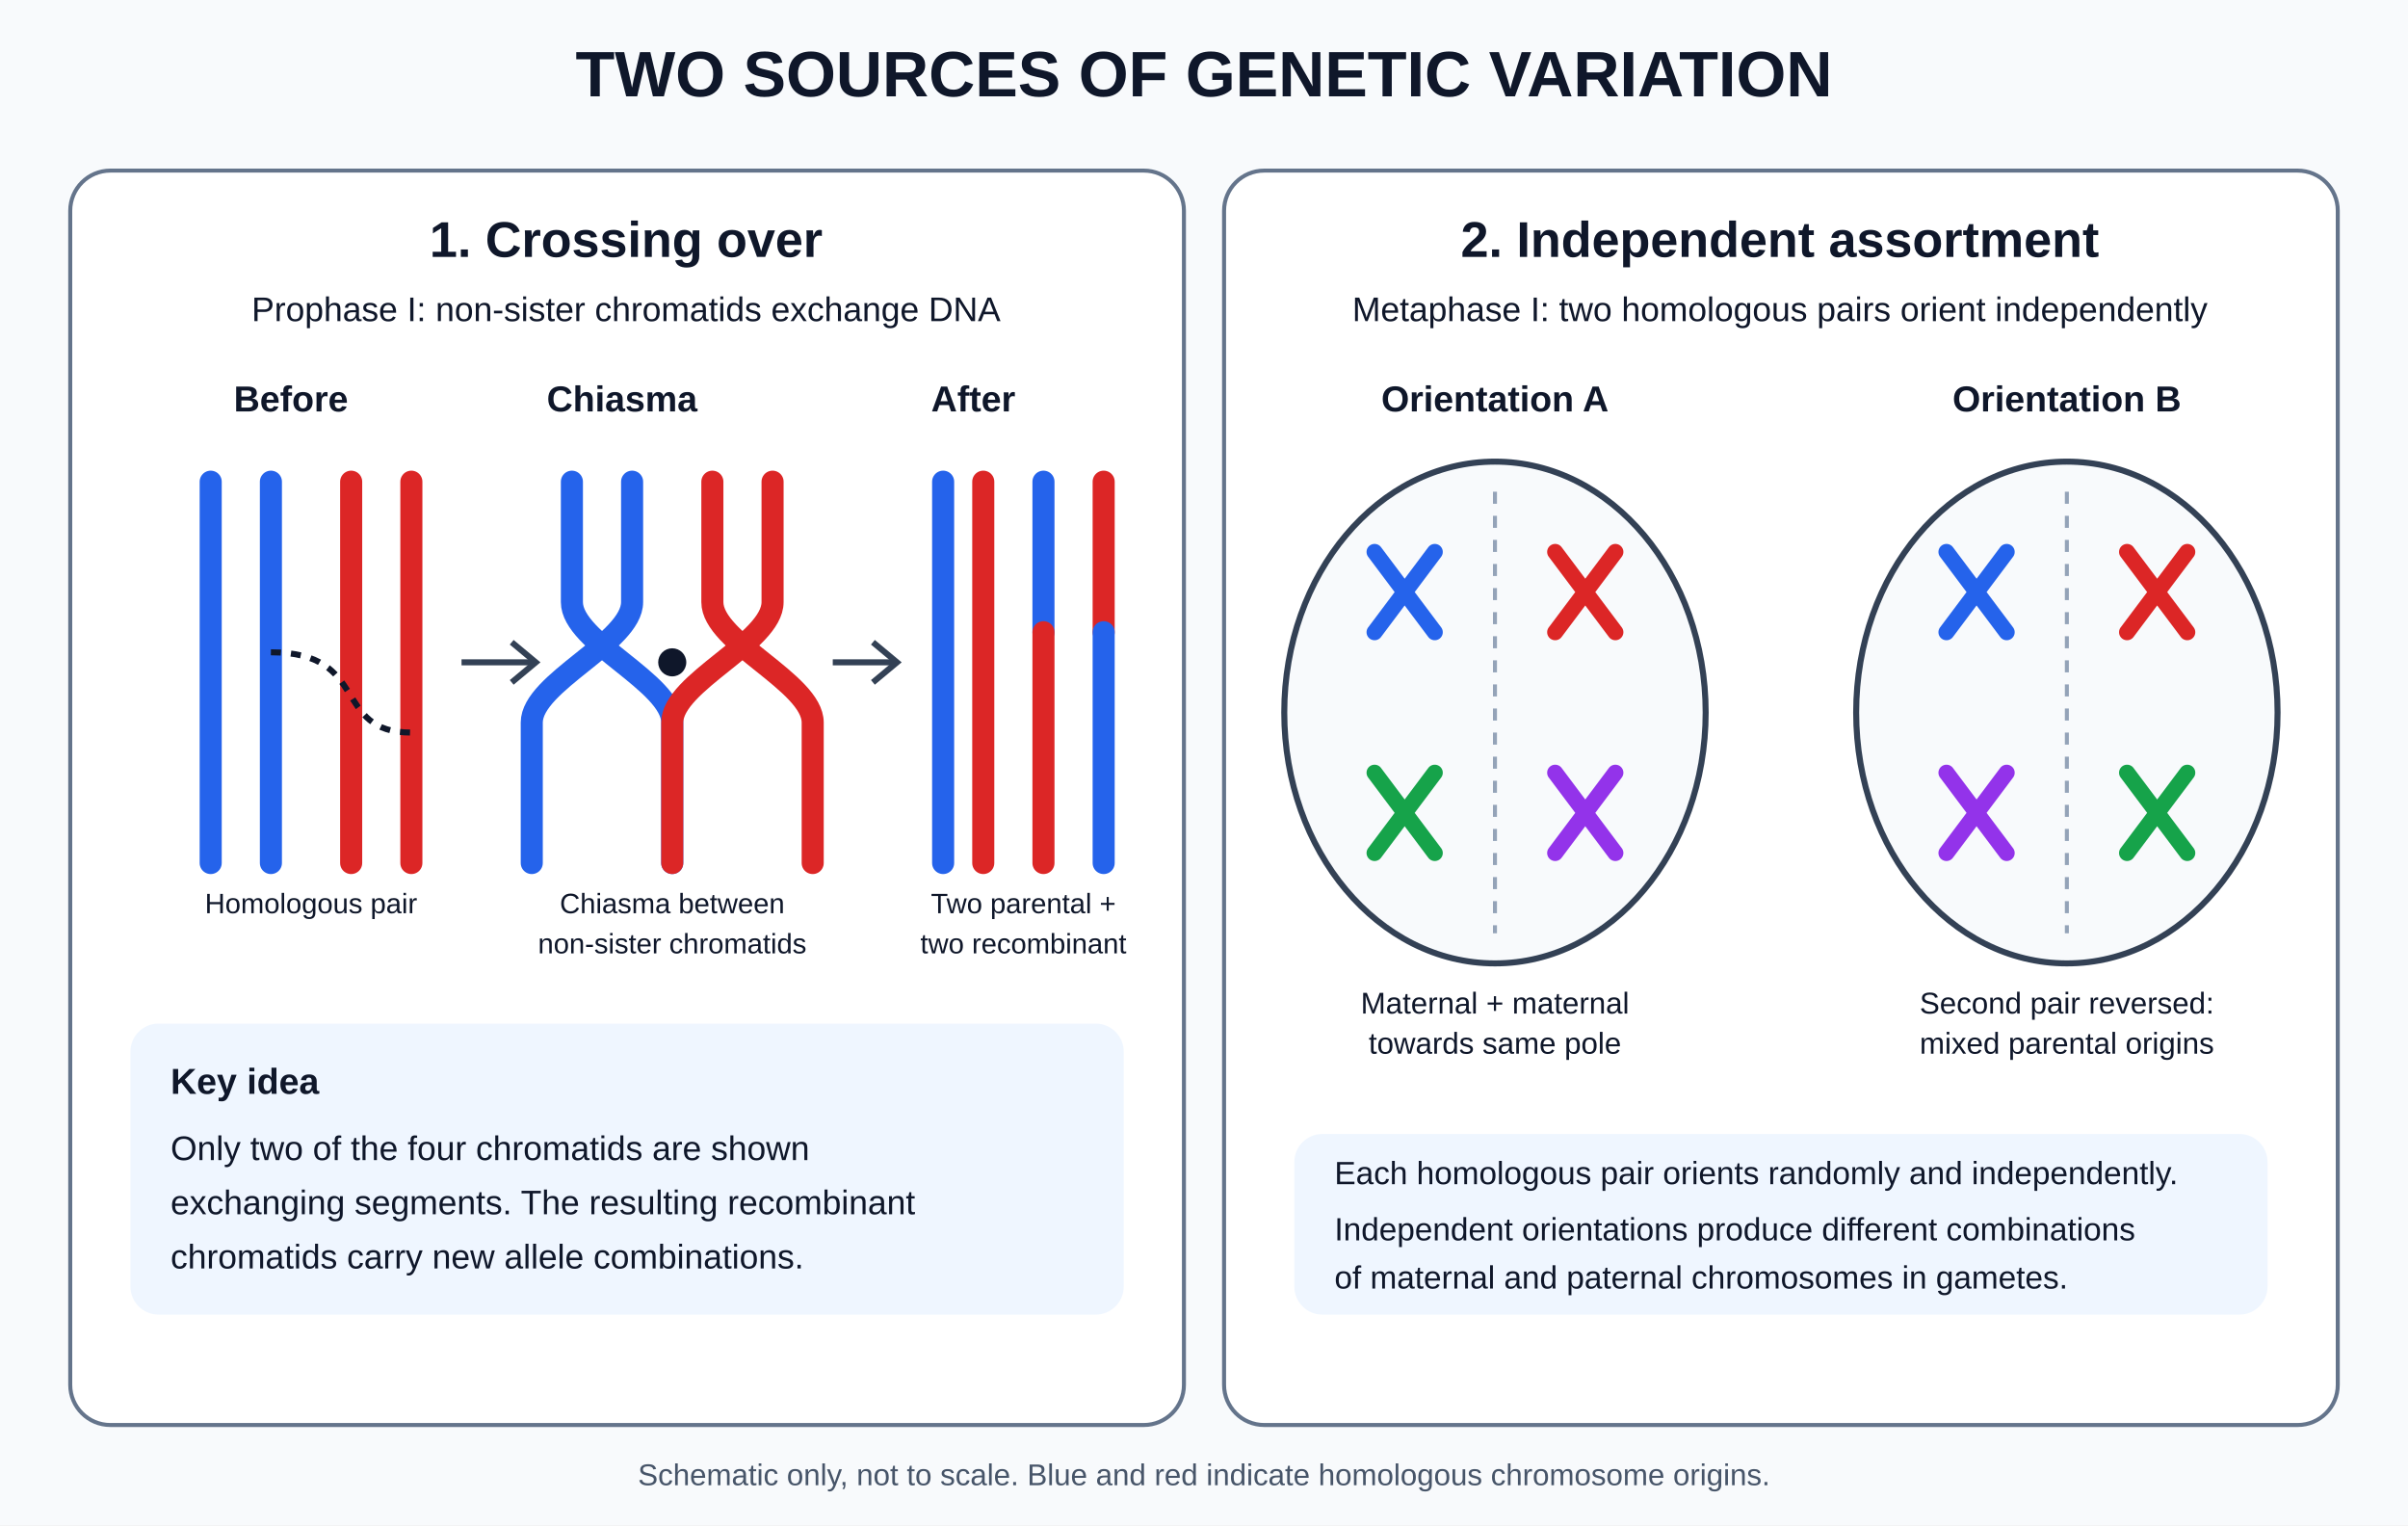
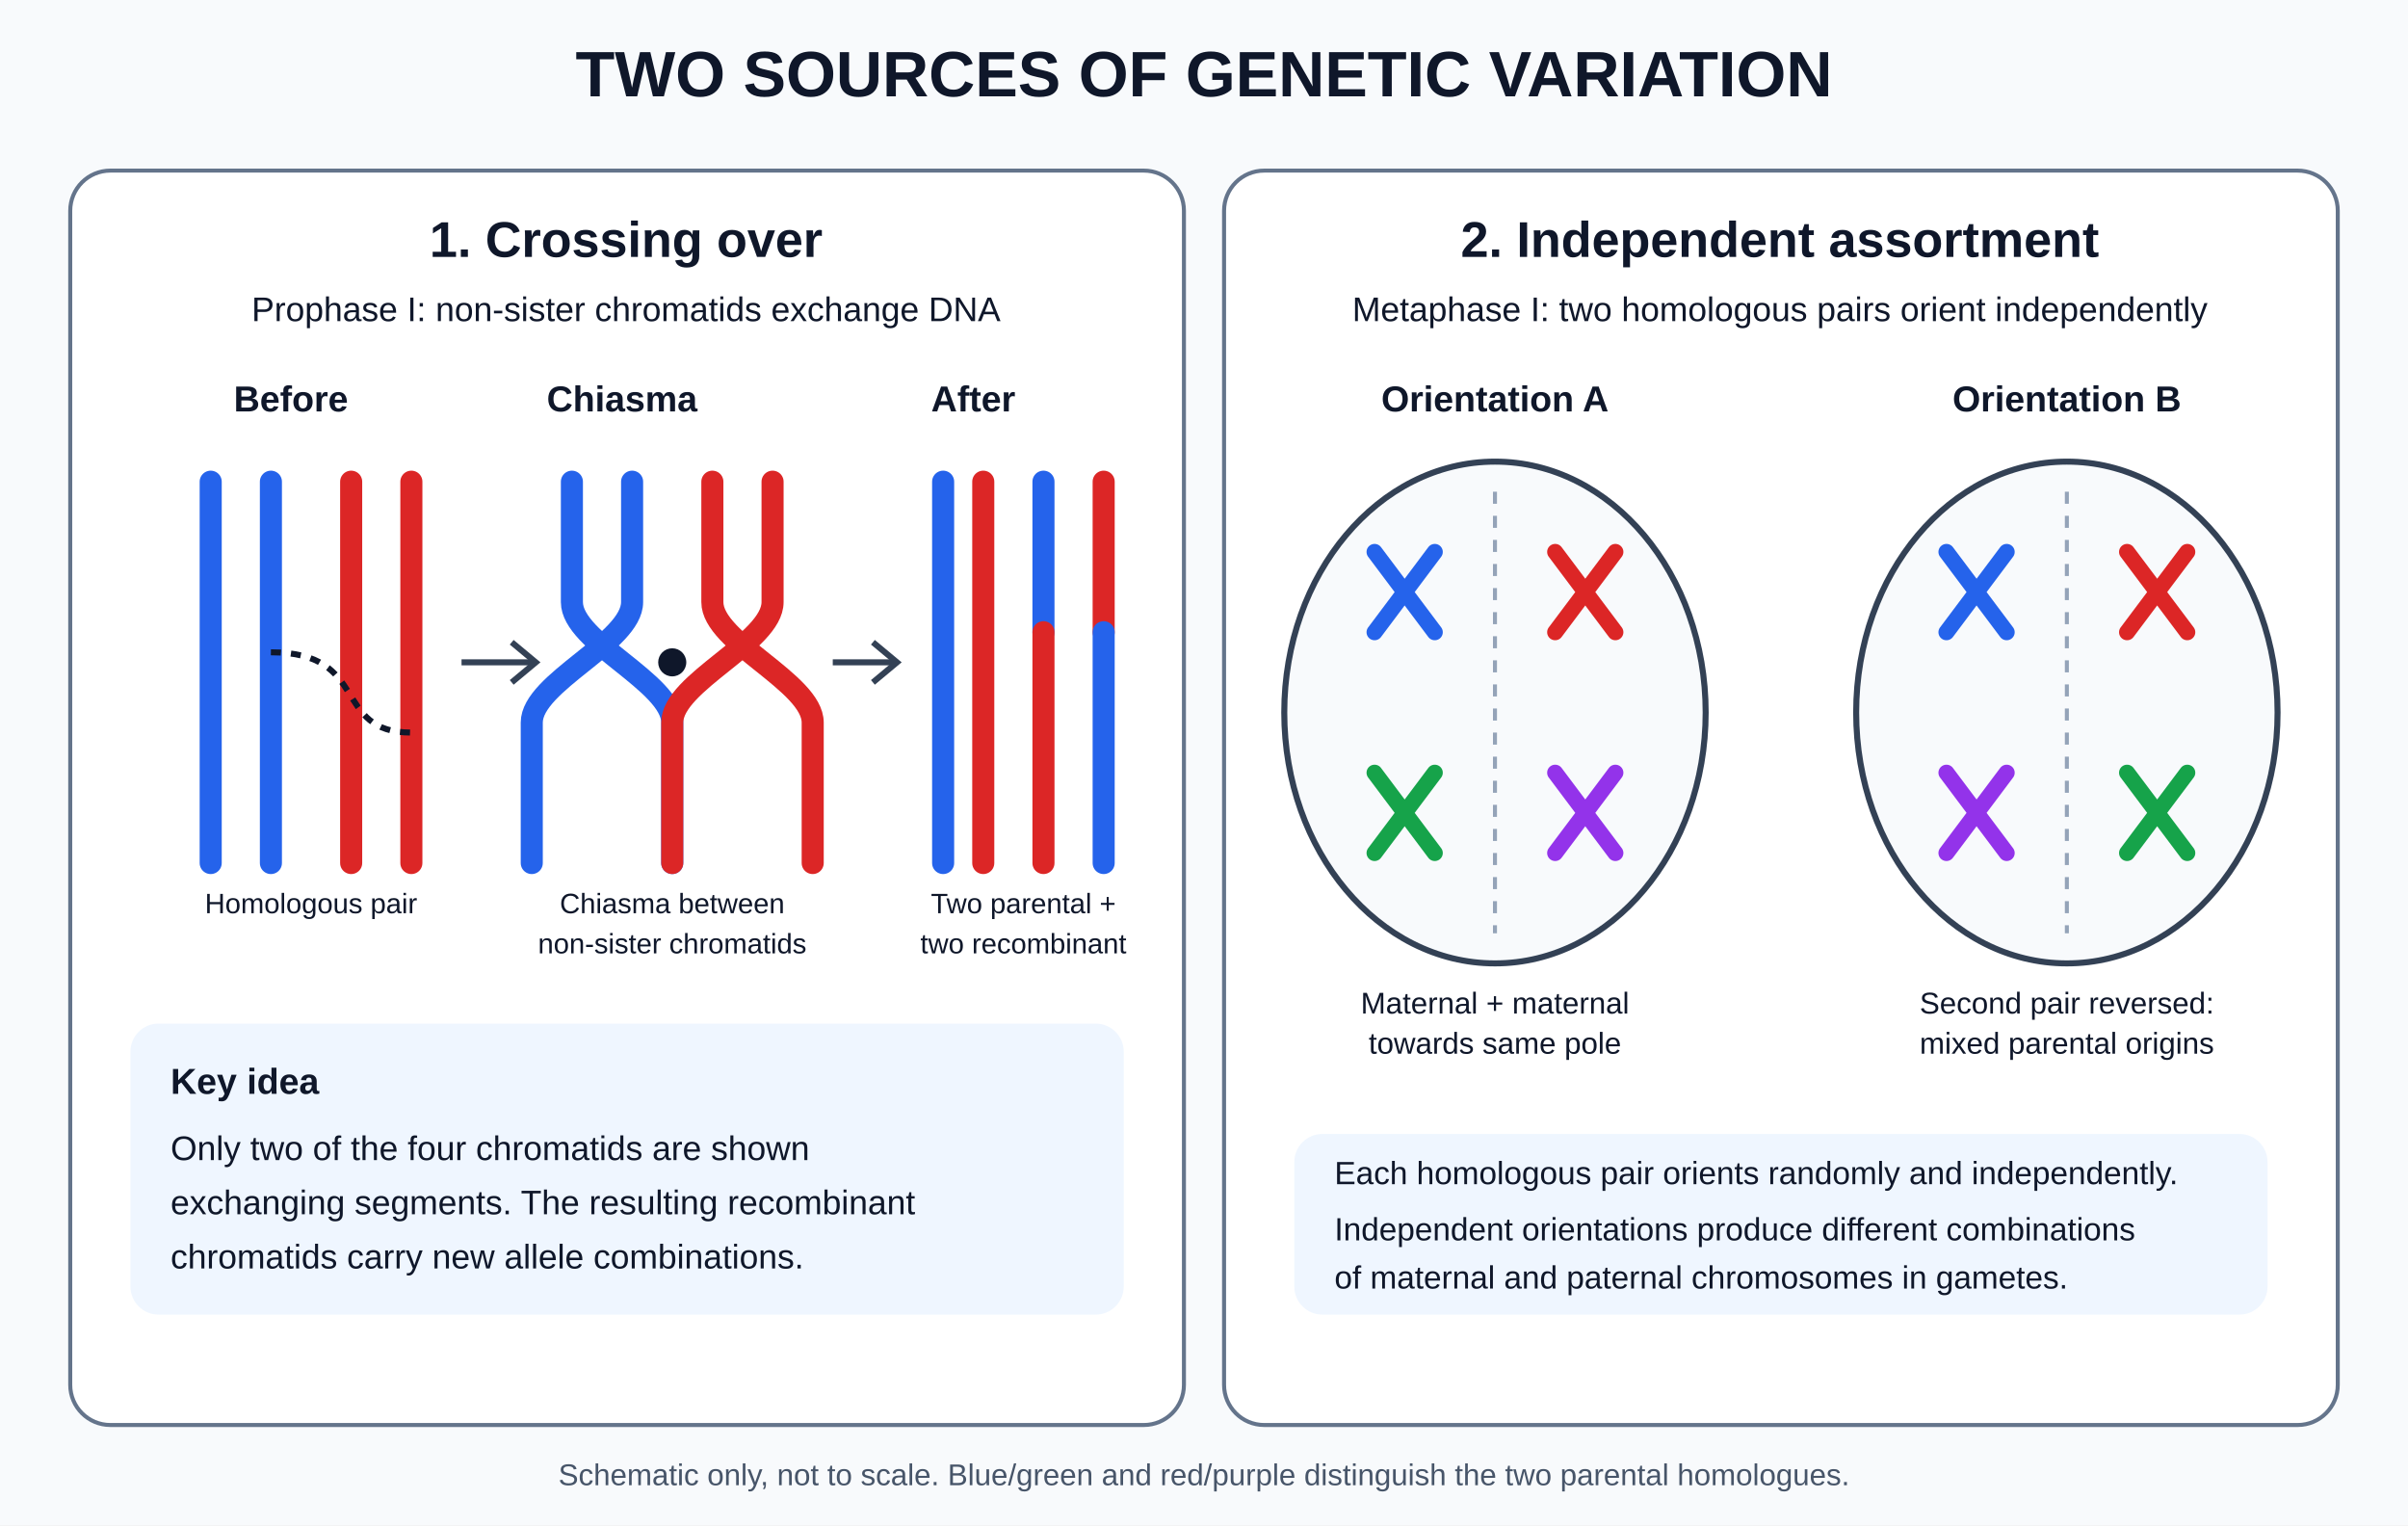
<svg xmlns="http://www.w3.org/2000/svg" width="1200" height="760" viewBox="0 0 1200 760" role="img" aria-labelledby="title desc">
  <rect width="1200" height="760" fill="#f8fafc" />
  <text x="600" y="48" text-anchor="middle" font-family="Arial" font-size="32" font-weight="bold" fill="#0f172a">TWO SOURCES OF GENETIC VARIATION</text>
  <g font-family="Arial" fill="#0f172a">
    <rect x="35" y="85" width="555" height="625" rx="20" fill="#fff" stroke="#64748b" stroke-width="2" />
    <text x="312" y="128" text-anchor="middle" font-size="25" font-weight="bold">1. Crossing over</text>
    <text x="312" y="160" text-anchor="middle" font-size="17">Prophase I: non-sister chromatids exchange DNA</text>
    <text x="145" y="205" text-anchor="middle" font-size="18" font-weight="bold">Before</text>
    <text x="310" y="205" text-anchor="middle" font-size="18" font-weight="bold">Chiasma</text>
    <text x="485" y="205" text-anchor="middle" font-size="18" font-weight="bold">After</text>
    <path d="M105 240 V430 M135 240 V430" stroke="#2563eb" stroke-width="11" stroke-linecap="round" />
    <path d="M175 240 V430 M205 240 V430" stroke="#dc2626" stroke-width="11" stroke-linecap="round" />
    <path d="M135 325 C185 325 165 365 205 365" fill="none" stroke="#0f172a" stroke-width="3" stroke-dasharray="5 5" />
    <text x="155" y="455" text-anchor="middle" font-size="14">Homologous pair</text>
    <path d="M230 330 H265" stroke="#334155" stroke-width="3" />
    <path d="M255 320 L267 330 L255 340" fill="none" stroke="#334155" stroke-width="3" />
    <path d="M285 240 V300 C285 320 335 340 335 360 V430" fill="none" stroke="#2563eb" stroke-width="11" stroke-linecap="round" />
    <path d="M315 240 V300 C315 320 265 340 265 360 V430" fill="none" stroke="#2563eb" stroke-width="11" stroke-linecap="round" />
    <path d="M355 240 V300 C355 320 405 340 405 360 V430" fill="none" stroke="#dc2626" stroke-width="11" stroke-linecap="round" />
    <path d="M385 240 V300 C385 320 335 340 335 360 V430" fill="none" stroke="#dc2626" stroke-width="11" stroke-linecap="round" />
    <circle cx="335" cy="330" r="7" fill="#0f172a" />
    <text x="335" y="455" text-anchor="middle" font-size="14">Chiasma between</text>
    <text x="335" y="475" text-anchor="middle" font-size="14">non-sister chromatids</text>
    <path d="M415 330 H445" stroke="#334155" stroke-width="3" />
    <path d="M435 320 L447 330 L435 340" fill="none" stroke="#334155" stroke-width="3" />
    <path d="M470 240 V430" stroke="#2563eb" stroke-width="11" stroke-linecap="round" />
    <path d="M490 240 V430" stroke="#dc2626" stroke-width="11" stroke-linecap="round" />
    <path d="M520 240 V315" stroke="#2563eb" stroke-width="11" stroke-linecap="round" />
    <path d="M520 315 V430" stroke="#dc2626" stroke-width="11" stroke-linecap="round" />
    <path d="M550 240 V315" stroke="#dc2626" stroke-width="11" stroke-linecap="round" />
    <path d="M550 315 V430" stroke="#2563eb" stroke-width="11" stroke-linecap="round" />
    <text x="510" y="455" text-anchor="middle" font-size="14">Two parental +</text>
    <text x="510" y="475" text-anchor="middle" font-size="14">two recombinant</text>
    <rect x="65" y="510" width="495" height="145" rx="14" fill="#eff6ff" />
    <text x="85" y="545" font-size="18" font-weight="bold">Key idea</text>
    <text x="85" y="578" font-size="17">Only two of the four chromatids are shown</text>
    <text x="85" y="605" font-size="17">exchanging segments. The resulting recombinant</text>
    <text x="85" y="632" font-size="17">chromatids carry new allele combinations.</text>
    <rect x="610" y="85" width="555" height="625" rx="20" fill="#fff" stroke="#64748b" stroke-width="2" />
    <text x="887" y="128" text-anchor="middle" font-size="25" font-weight="bold">2. Independent assortment</text>
    <text x="887" y="160" text-anchor="middle" font-size="17">Metaphase I: two homologous pairs orient independently</text>
    <text x="745" y="205" text-anchor="middle" font-size="18" font-weight="bold">Orientation A</text>
    <text x="1030" y="205" text-anchor="middle" font-size="18" font-weight="bold">Orientation B</text>
    <ellipse cx="745" cy="355" rx="105" ry="125" fill="#f8fafc" stroke="#334155" stroke-width="3" />
    <ellipse cx="1030" cy="355" rx="105" ry="125" fill="#f8fafc" stroke="#334155" stroke-width="3" />
    <path d="M745 245 V465 M1030 245 V465" stroke="#94a3b8" stroke-width="2" stroke-dasharray="6 6" />
    <g fill="none" stroke-linecap="round" stroke-width="8">
      <path d="M685 275 L715 315 M715 275 L685 315" stroke="#2563eb" />
      <path d="M775 275 L805 315 M805 275 L775 315" stroke="#dc2626" />
      <path d="M685 385 L715 425 M715 385 L685 425" stroke="#16a34a" />
      <path d="M775 385 L805 425 M805 385 L775 425" stroke="#9333ea" />
      <path d="M970 275 L1000 315 M1000 275 L970 315" stroke="#2563eb" />
      <path d="M1060 275 L1090 315 M1090 275 L1060 315" stroke="#dc2626" />
      <path d="M970 385 L1000 425 M1000 385 L970 425" stroke="#9333ea" />
      <path d="M1060 385 L1090 425 M1090 385 L1060 425" stroke="#16a34a" />
    </g>
    <text x="745" y="505" text-anchor="middle" font-size="15">Maternal + maternal</text>
    <text x="745" y="525" text-anchor="middle" font-size="15">towards same pole</text>
    <text x="1030" y="505" text-anchor="middle" font-size="15">Second pair reversed:</text>
    <text x="1030" y="525" text-anchor="middle" font-size="15">mixed parental origins</text>
    <rect x="645" y="565" width="485" height="90" rx="14" fill="#eff6ff" />
    <text x="665" y="590" font-size="16">Each homologous pair orients randomly and independently.</text>
    <text x="665" y="618" font-size="16">Independent orientations produce different combinations</text>
    <text x="665" y="642" font-size="16">of maternal and paternal chromosomes in gametes.</text>
-     <text x="600" y="740" text-anchor="middle" font-size="15" fill="#475569">Schematic only, not to scale. Blue and red indicate homologous chromosome origins.</text>
+     <text x="600" y="740" text-anchor="middle" font-size="15" fill="#475569">Schematic only, not to scale. Blue/green and red/purple distinguish the two parental homologues.</text>
  </g>
</svg>
